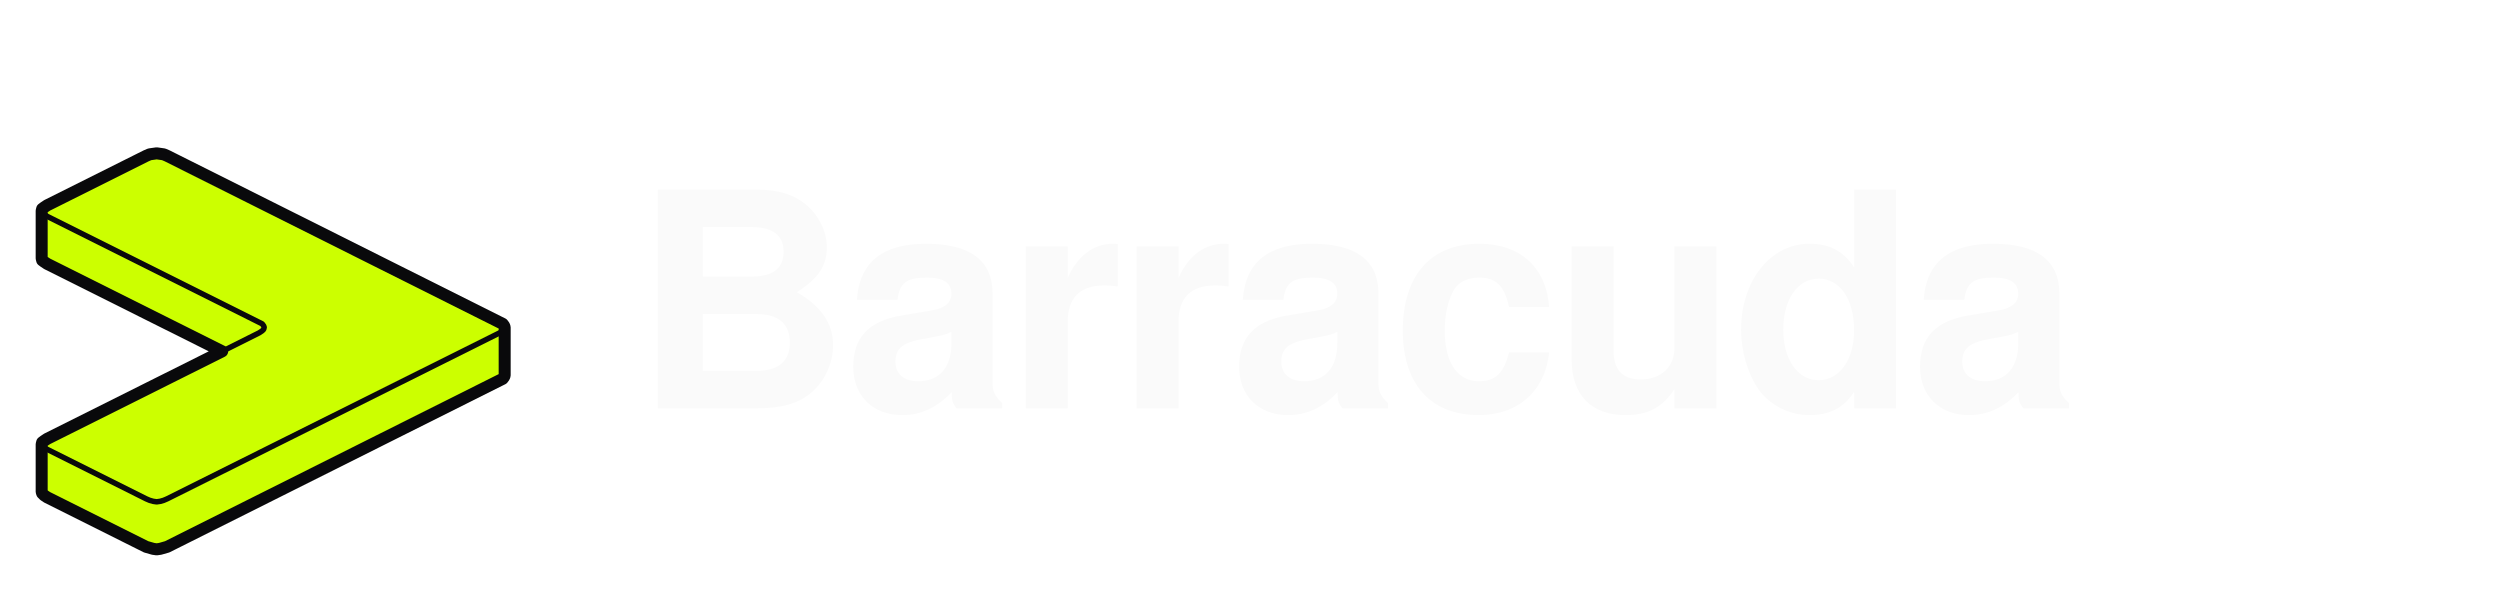
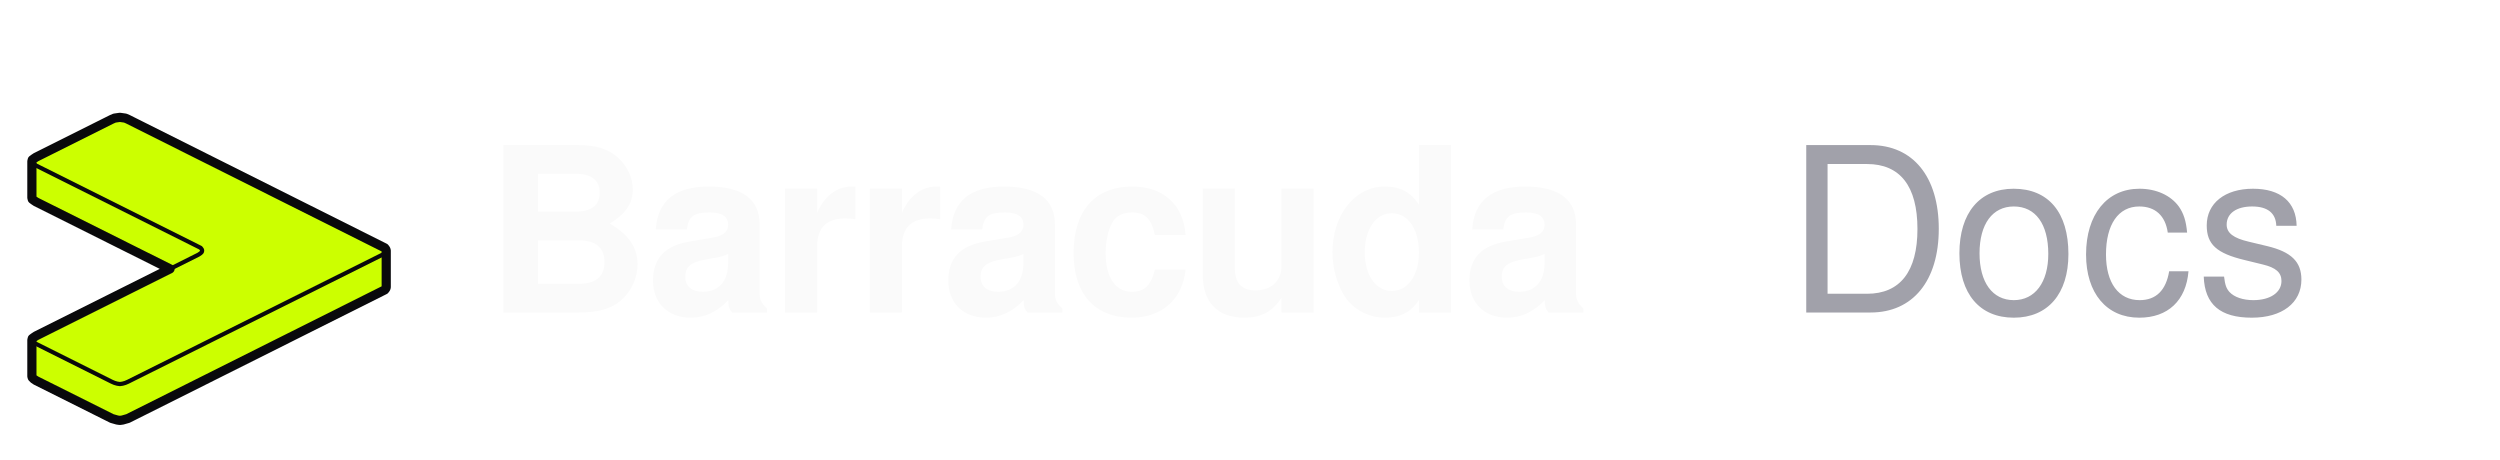
- <svg xmlns="http://www.w3.org/2000/svg" width="150" height="36" viewBox="0 0 150 36" fill="none">
+ <svg xmlns="http://www.w3.org/2000/svg" width="196" height="36" viewBox="0 0 196 36" fill="none">
  <g transform="translate(2.5 9.2) scale(0.3)" stroke="#09090B" stroke-linejoin="round" stroke-linecap="round" fill="none">
    <path d="M0.5 10.8L0.1 11.1L0 11.5L0 21L0.1 21.4L0.5 21.7L1.1 22.1L36.1 39.6L1.1 57.1L0.5 57.5L0.1 57.8L0 58.2L0 67.7L0.1 68L0.5 68.4L1.1 68.8L20.9 78.7L21.6 78.9L22.3 79.1L23 79.2L23.7 79.1L24.4 78.9L25.1 78.7L91.6 45.4L92.2 45.1L92.5 44.7L92.6 44.4L92.6 34.8L92.5 34.5L92.2 34.1L91.6 33.8L25.1 0.5L24.4 0.2L23.7 0.1L23 0L22.3 0.1L21.6 0.2L20.9 0.5L1.1 10.4Z" fill="#CCFF00" stroke-width="2.4" />
    <path d="M20.9 0.5L21.6 0.2L22.3 0.1L23 0L23.7 0.1L24.4 0.2L25.1 0.5L91.6 33.8L92.2 34.1L92.5 34.5L92.6 34.8L92.5 35.2L92.2 35.5L91.6 35.9L25.1 69.1L24.4 69.4L23.7 69.6L23 69.7L22.3 69.6L21.6 69.4L20.9 69.1L1.1 59.2L0.5 58.9L0.1 58.5L0 58.2L0.1 57.8L0.5 57.5L1.1 57.1L43.5 35.9L44.1 35.5L44.4 35.2L44.5 34.8L44.4 34.5L44.1 34.1L43.5 33.8L1.1 12.6L0.5 12.2L0.1 11.8L0 11.5L0.1 11.1L0.5 10.8L1.1 10.4Z" stroke-width="1.1" />
  </g>
  <text x="38" y="24.5" fill="#FAFAFA" font-family="-apple-system, Segoe UI, Helvetica, Arial, sans-serif" font-size="18" font-weight="600" letter-spacing="-0.3">Barracuda</text>
+   <text x="140" y="24.5" fill="#A1A1AA" font-family="-apple-system, Segoe UI, Helvetica, Arial, sans-serif" font-size="18" font-weight="500">Docs</text>
</svg>
